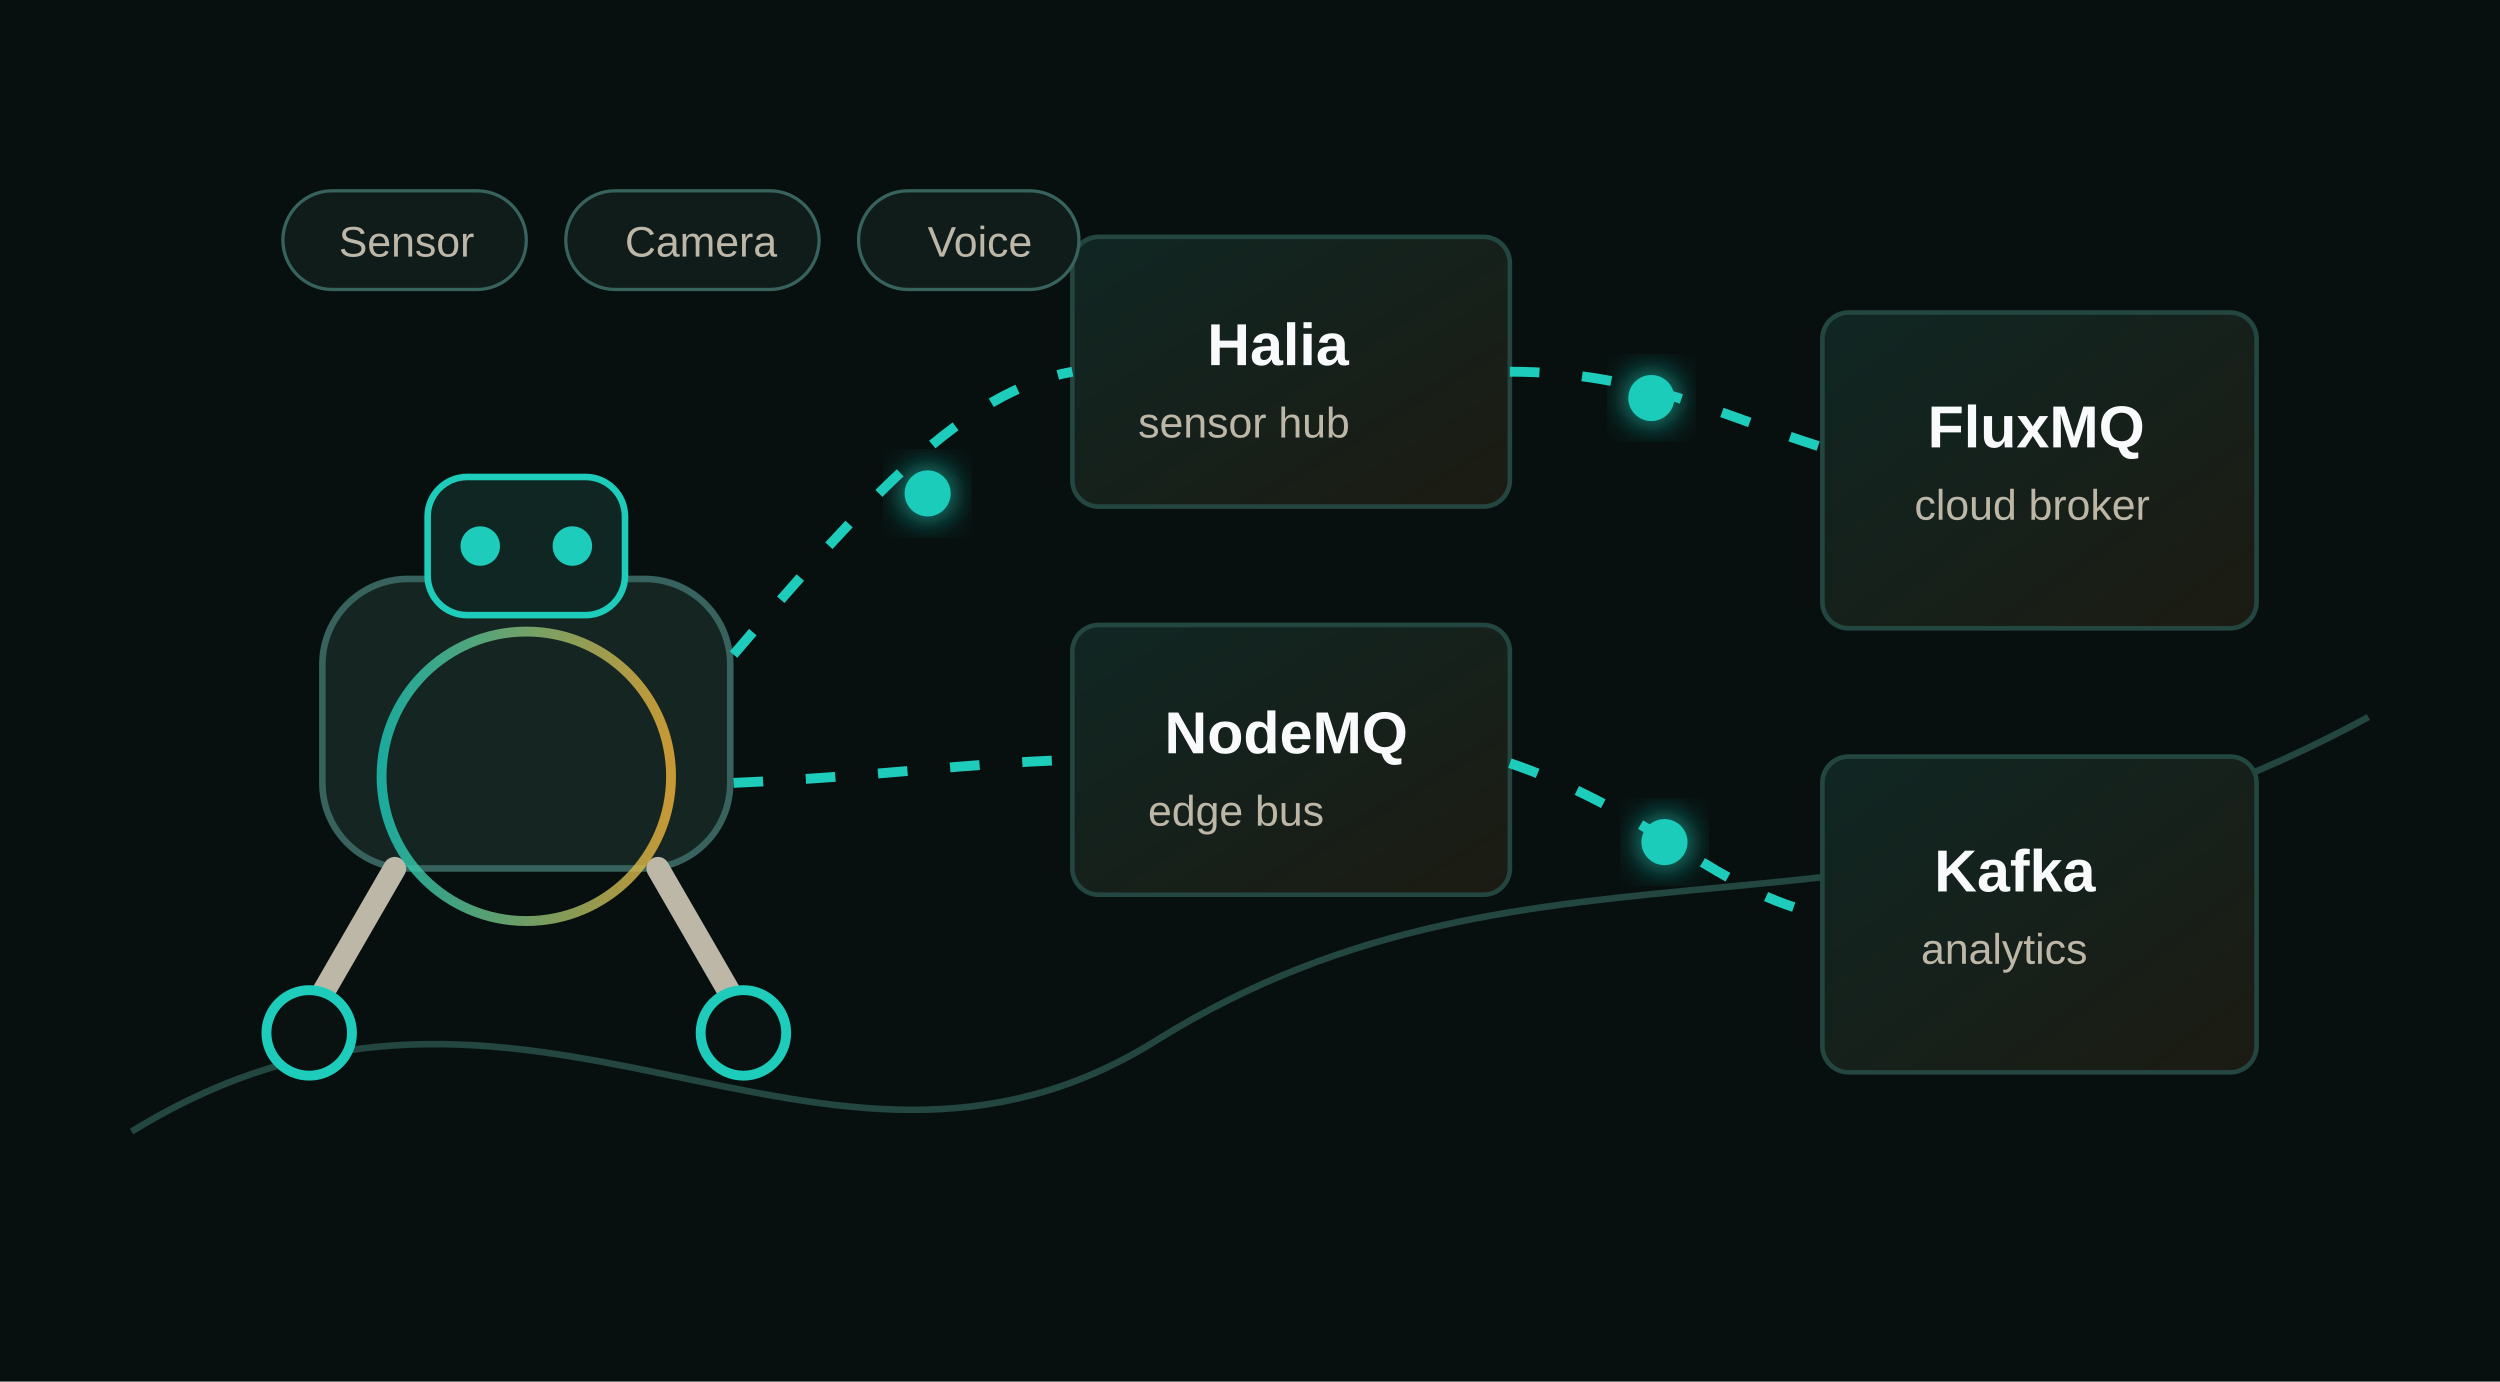
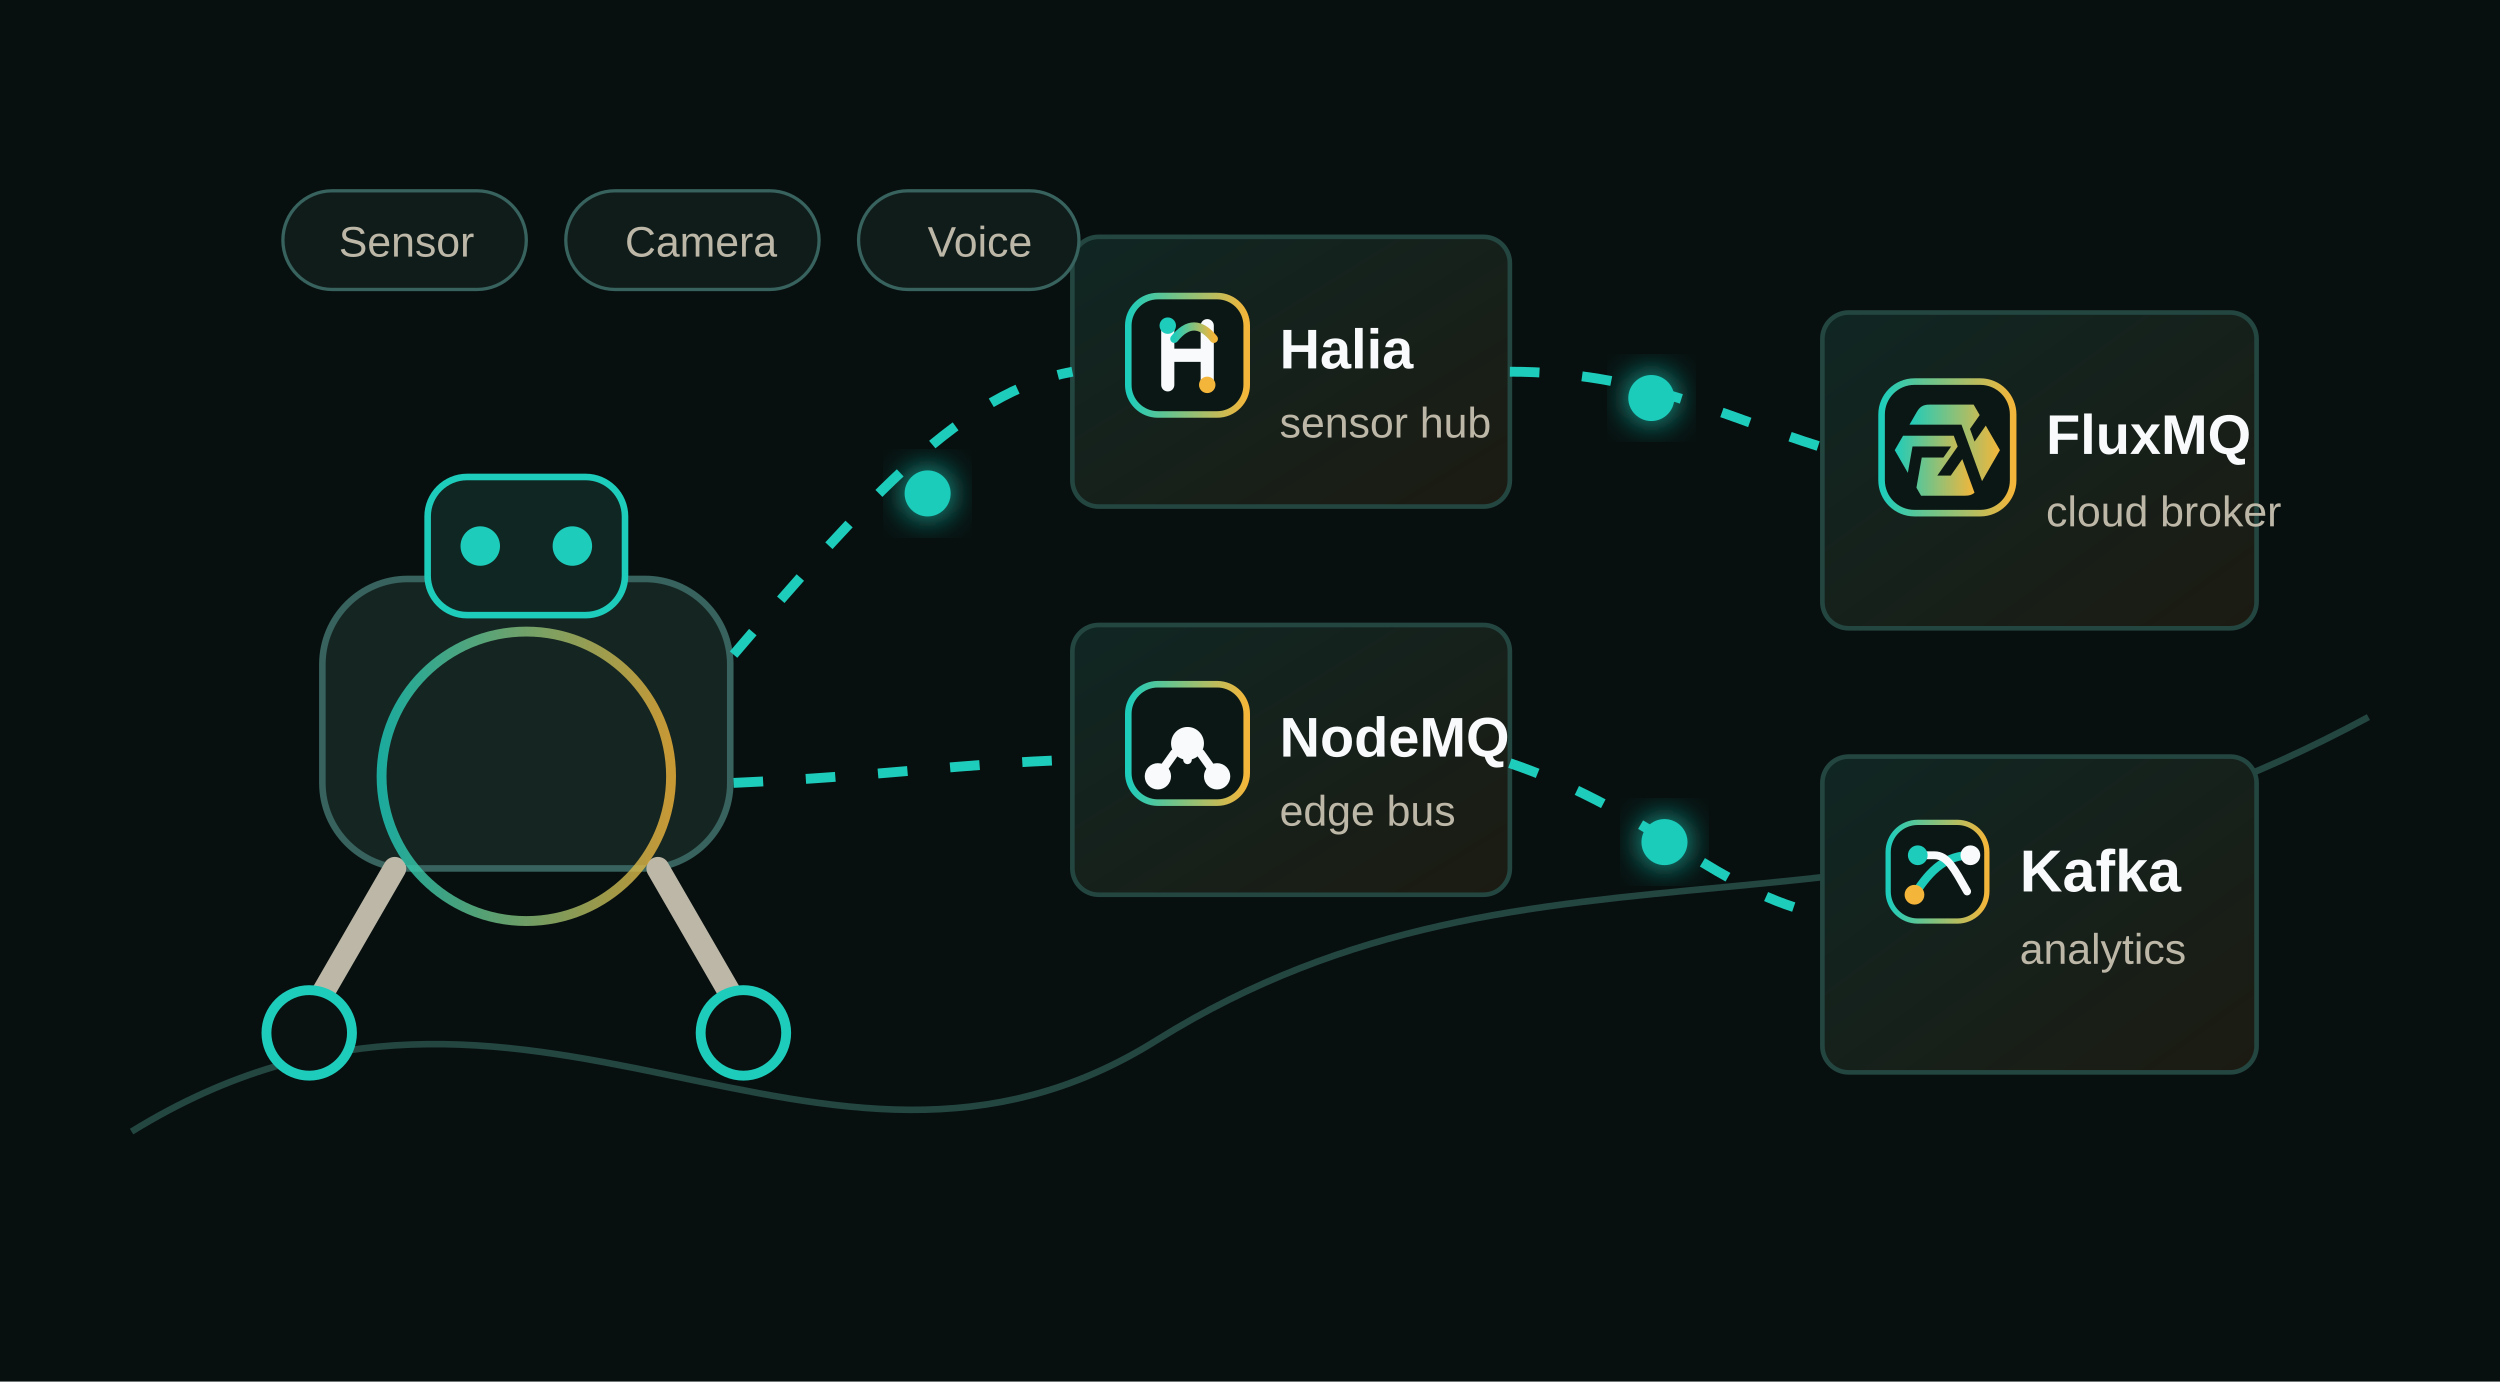
<svg xmlns="http://www.w3.org/2000/svg" viewBox="0 0 760 420" role="img" aria-labelledby="title desc">
  <defs>
    <linearGradient id="panel" x1="0" x2="1" y1="0" y2="1">
      <stop offset="0" stop-color="#102623" />
      <stop offset="1" stop-color="#1c1b12" />
    </linearGradient>
    <linearGradient id="accent" x1="0" x2="1">
      <stop offset="0" stop-color="#1eccbb" />
      <stop offset="1" stop-color="#f4b63a" />
    </linearGradient>
    <filter id="glow" x="-45%" y="-45%" width="190%" height="190%">
      <feGaussianBlur stdDeviation="5" result="blur" />
      <feMerge>
        <feMergeNode in="blur" />
        <feMergeNode in="SourceGraphic" />
      </feMerge>
    </filter>
    <style>
      .bg{fill:#07100f}
      .card{fill:url(#panel);stroke:#244641;stroke-width:1.4}
      .line{fill:none;stroke:#1eccbb;stroke-width:3;stroke-dasharray:9 13;animation:flow 3.1s linear infinite}
      .line2{animation-delay:.9s}
      .label{font:600 18px Arial,sans-serif;fill:#f8fafc}
      .small{font:500 13px Arial,sans-serif;fill:#bdb7a8}
      .bot{animation:move 5s ease-in-out infinite}
      .eye{fill:#1eccbb;animation:blink 3.2s ease-in-out infinite}
      .scan{fill:none;stroke:url(#accent);stroke-width:3;opacity:.8;animation:scan 2.6s ease-in-out infinite}
      .dot{fill:#1eccbb;filter:url(#glow);animation:pulse 2s ease-in-out infinite}
+       .logoBox{fill:#0b1715;stroke:url(#accent);stroke-width:2}
+       .logoH{fill:none;stroke:#f8fafc;stroke-width:4;stroke-linecap:round;stroke-linejoin:round}
+       .logoArc{fill:none;stroke:url(#accent);stroke-width:2.5;stroke-linecap:round}
+       .fluxMark{fill:url(#accent)}
+       .logoShield{fill:none;stroke:#f8fafc;stroke-width:2.8;stroke-linejoin:round}
+       .logoNode{fill:none;stroke:#f8fafc;stroke-width:2.6;stroke-linecap:round;stroke-linejoin:round}
+       .logoName{font:700 17px Arial,sans-serif;fill:#f8fafc}
+       .sysBox{fill:#0b1715;stroke:url(#accent);stroke-width:1.6}
+       .sysLine{fill:none;stroke:#f8fafc;stroke-width:2.4;stroke-linecap:round;stroke-linejoin:round}
+       .sysAccent{fill:#1eccbb}
+       .sysGold{fill:#f4b63a}
      @keyframes flow{to{stroke-dashoffset:-88}}
      @keyframes move{0%,100%{transform:translateX(0)}50%{transform:translateX(20px)}}
      @keyframes blink{0%,88%,100%{opacity:1}92%{opacity:.2}}
      @keyframes scan{0%{transform:scale(.75);opacity:.15;transform-origin:160px 236px}60%{transform:scale(1.25);opacity:.75;transform-origin:160px 236px}100%{transform:scale(1.5);opacity:0;transform-origin:160px 236px}}
      @keyframes pulse{0%,100%{opacity:.35;transform:scale(.9);transform-origin:center}50%{opacity:1;transform:scale(1.15);transform-origin:center}}
    </style>
  </defs>
  <rect class="bg" width="760" height="420" />
  <path d="M40 344 C160 270 249 381 352 316 C468 244 574 297 720 218" fill="none" stroke="#244641" stroke-width="2" />
  <g class="bot">
    <rect x="98" y="176" width="124" height="88" rx="26" fill="#152522" stroke="#37625d" stroke-width="2" />
    <rect x="130" y="145" width="60" height="42" rx="12" fill="#102623" stroke="#1eccbb" stroke-width="2" />
    <circle class="eye" cx="146" cy="166" r="6" />
    <circle class="eye" cx="174" cy="166" r="6" />
    <path d="M120 264l-26 45M200 264l26 45" stroke="#bdb7a8" stroke-width="7" stroke-linecap="round" />
    <circle cx="94" cy="314" r="13" fill="#0a1211" stroke="#1eccbb" stroke-width="3" />
    <circle cx="226" cy="314" r="13" fill="#0a1211" stroke="#1eccbb" stroke-width="3" />
    <circle class="scan" cx="160" cy="236" r="44" />
  </g>
  <g>
    <rect class="card" x="326" y="72" width="133" height="82" rx="8" />
-     <text class="label" x="367" y="111">Halia</text>
-     <text class="small" x="346" y="133">sensor hub</text>
+     <g transform="translate(343 90)">
+       <rect class="logoBox" width="36" height="36" rx="9" />
+       <path class="logoH" d="M12 9v18M24 9v18M13 18h10" />
+       <path class="logoArc" d="M14 13c4-5 8-5 12 0" />
+       <circle cx="12" cy="9" r="2.5" fill="#1eccbb" />
+       <circle cx="24" cy="27" r="2.5" fill="#f4b63a" />
+     </g>
+     <text class="logoName" x="389" y="112">Halia</text>
+     <text class="small" x="389" y="133">sensor hub</text>
    <rect class="card" x="326" y="190" width="133" height="82" rx="8" />
-     <text class="label" x="354" y="229">NodeMQ</text>
-     <text class="small" x="349" y="251">edge bus</text>
+     <g transform="translate(343 208)">
+       <rect class="logoBox" width="36" height="36" rx="9" />
+       <circle cx="18" cy="18" r="5" fill="#f8fafc" />
+       <circle cx="9" cy="28" r="4" fill="#f8fafc" />
+       <circle cx="27" cy="28" r="4" fill="#f8fafc" />
+       <path class="logoNode" d="M18 23v-5M14 21l-5 7M22 21l5 7" />
+     </g>
+     <text class="logoName" x="389" y="230">NodeMQ</text>
+     <text class="small" x="389" y="251">edge bus</text>
  </g>
  <g>
    <rect class="card" x="554" y="95" width="132" height="96" rx="8" />
-     <text class="label" x="586" y="136">FluxMQ</text>
-     <text class="small" x="582" y="158">cloud broker</text>
+     <g transform="translate(572 116)">
+       <rect class="logoBox" width="40" height="40" rx="10" />
+       <g transform="translate(4 7) scale(.26)">
+         <path class="fluxMark" fill-rule="evenodd" clip-rule="evenodd" d="M93.285 102.997C90.554 105.461 87.239 106.516 82.439 106.516H30.757L25.366 97.184L31.595 61.852H56.911L65.934 48.965H20.777L15.336 79.82L0 53.258L9.741 36.38H69.024L73.606 48.965L49.76 83.023H65.491L78.99 63.745L93.278 102.997H93.285Z" />
+         <path class="fluxMark" fill-rule="evenodd" clip-rule="evenodd" d="M78.061 23.494H17.194L25.683 8.791C29.314 2.499 33.185 0 40.575 0H92.257L99.323 12.246L87.978 28.456L93.355 43.236L106.432 24.556L123 53.251L102.075 89.491L78.054 23.487L78.061 23.494Z" />
+       </g>
+     </g>
+     <text class="logoName" x="622" y="138">FluxMQ</text>
+     <text class="small" x="622" y="160">cloud broker</text>
    <rect class="card" x="554" y="230" width="132" height="96" rx="8" />
-     <text class="label" x="588" y="271">Kafka</text>
-     <text class="small" x="584" y="293">analytics</text>
+     <g transform="translate(574 250)">
+       <rect class="sysBox" width="30" height="30" rx="9" />
+       <path d="M8 22c5-8 10-12 17-12" fill="none" stroke="#1eccbb" stroke-width="2.6" stroke-linecap="round" />
+       <path class="sysLine" d="M9 10h5c4 0 6 4 10 11" />
+       <circle class="sysAccent" cx="9" cy="10" r="3" />
+       <circle class="sysGold" cx="8" cy="22" r="3" />
+       <circle cx="25" cy="10" r="3" fill="#f8fafc" />
+     </g>
+     <text class="label" x="614" y="271">Kafka</text>
+     <text class="small" x="614" y="293">analytics</text>
  </g>
  <path class="line" d="M223 199 C264 151 293 119 326 113" />
  <path class="line line2" d="M223 238 C268 236 293 232 326 231" />
  <path class="line" d="M459 113 C499 113 522 126 554 136" />
  <path class="line line2" d="M459 232 C503 247 523 272 554 278" />
  <circle class="dot" cx="282" cy="150" r="7" />
  <circle class="dot" cx="502" cy="121" r="7" style="animation-delay:.7s" />
  <circle class="dot" cx="506" cy="256" r="7" style="animation-delay:1.2s" />
  <g>
    <rect x="86" y="58" width="74" height="30" rx="15" fill="#0f1c1a" stroke="#37625d" />
    <text class="small" x="103" y="78">Sensor</text>
    <rect x="172" y="58" width="77" height="30" rx="15" fill="#0f1c1a" stroke="#37625d" />
    <text class="small" x="190" y="78">Camera</text>
    <rect x="261" y="58" width="67" height="30" rx="15" fill="#0f1c1a" stroke="#37625d" />
    <text class="small" x="282" y="78">Voice</text>
  </g>
</svg>
